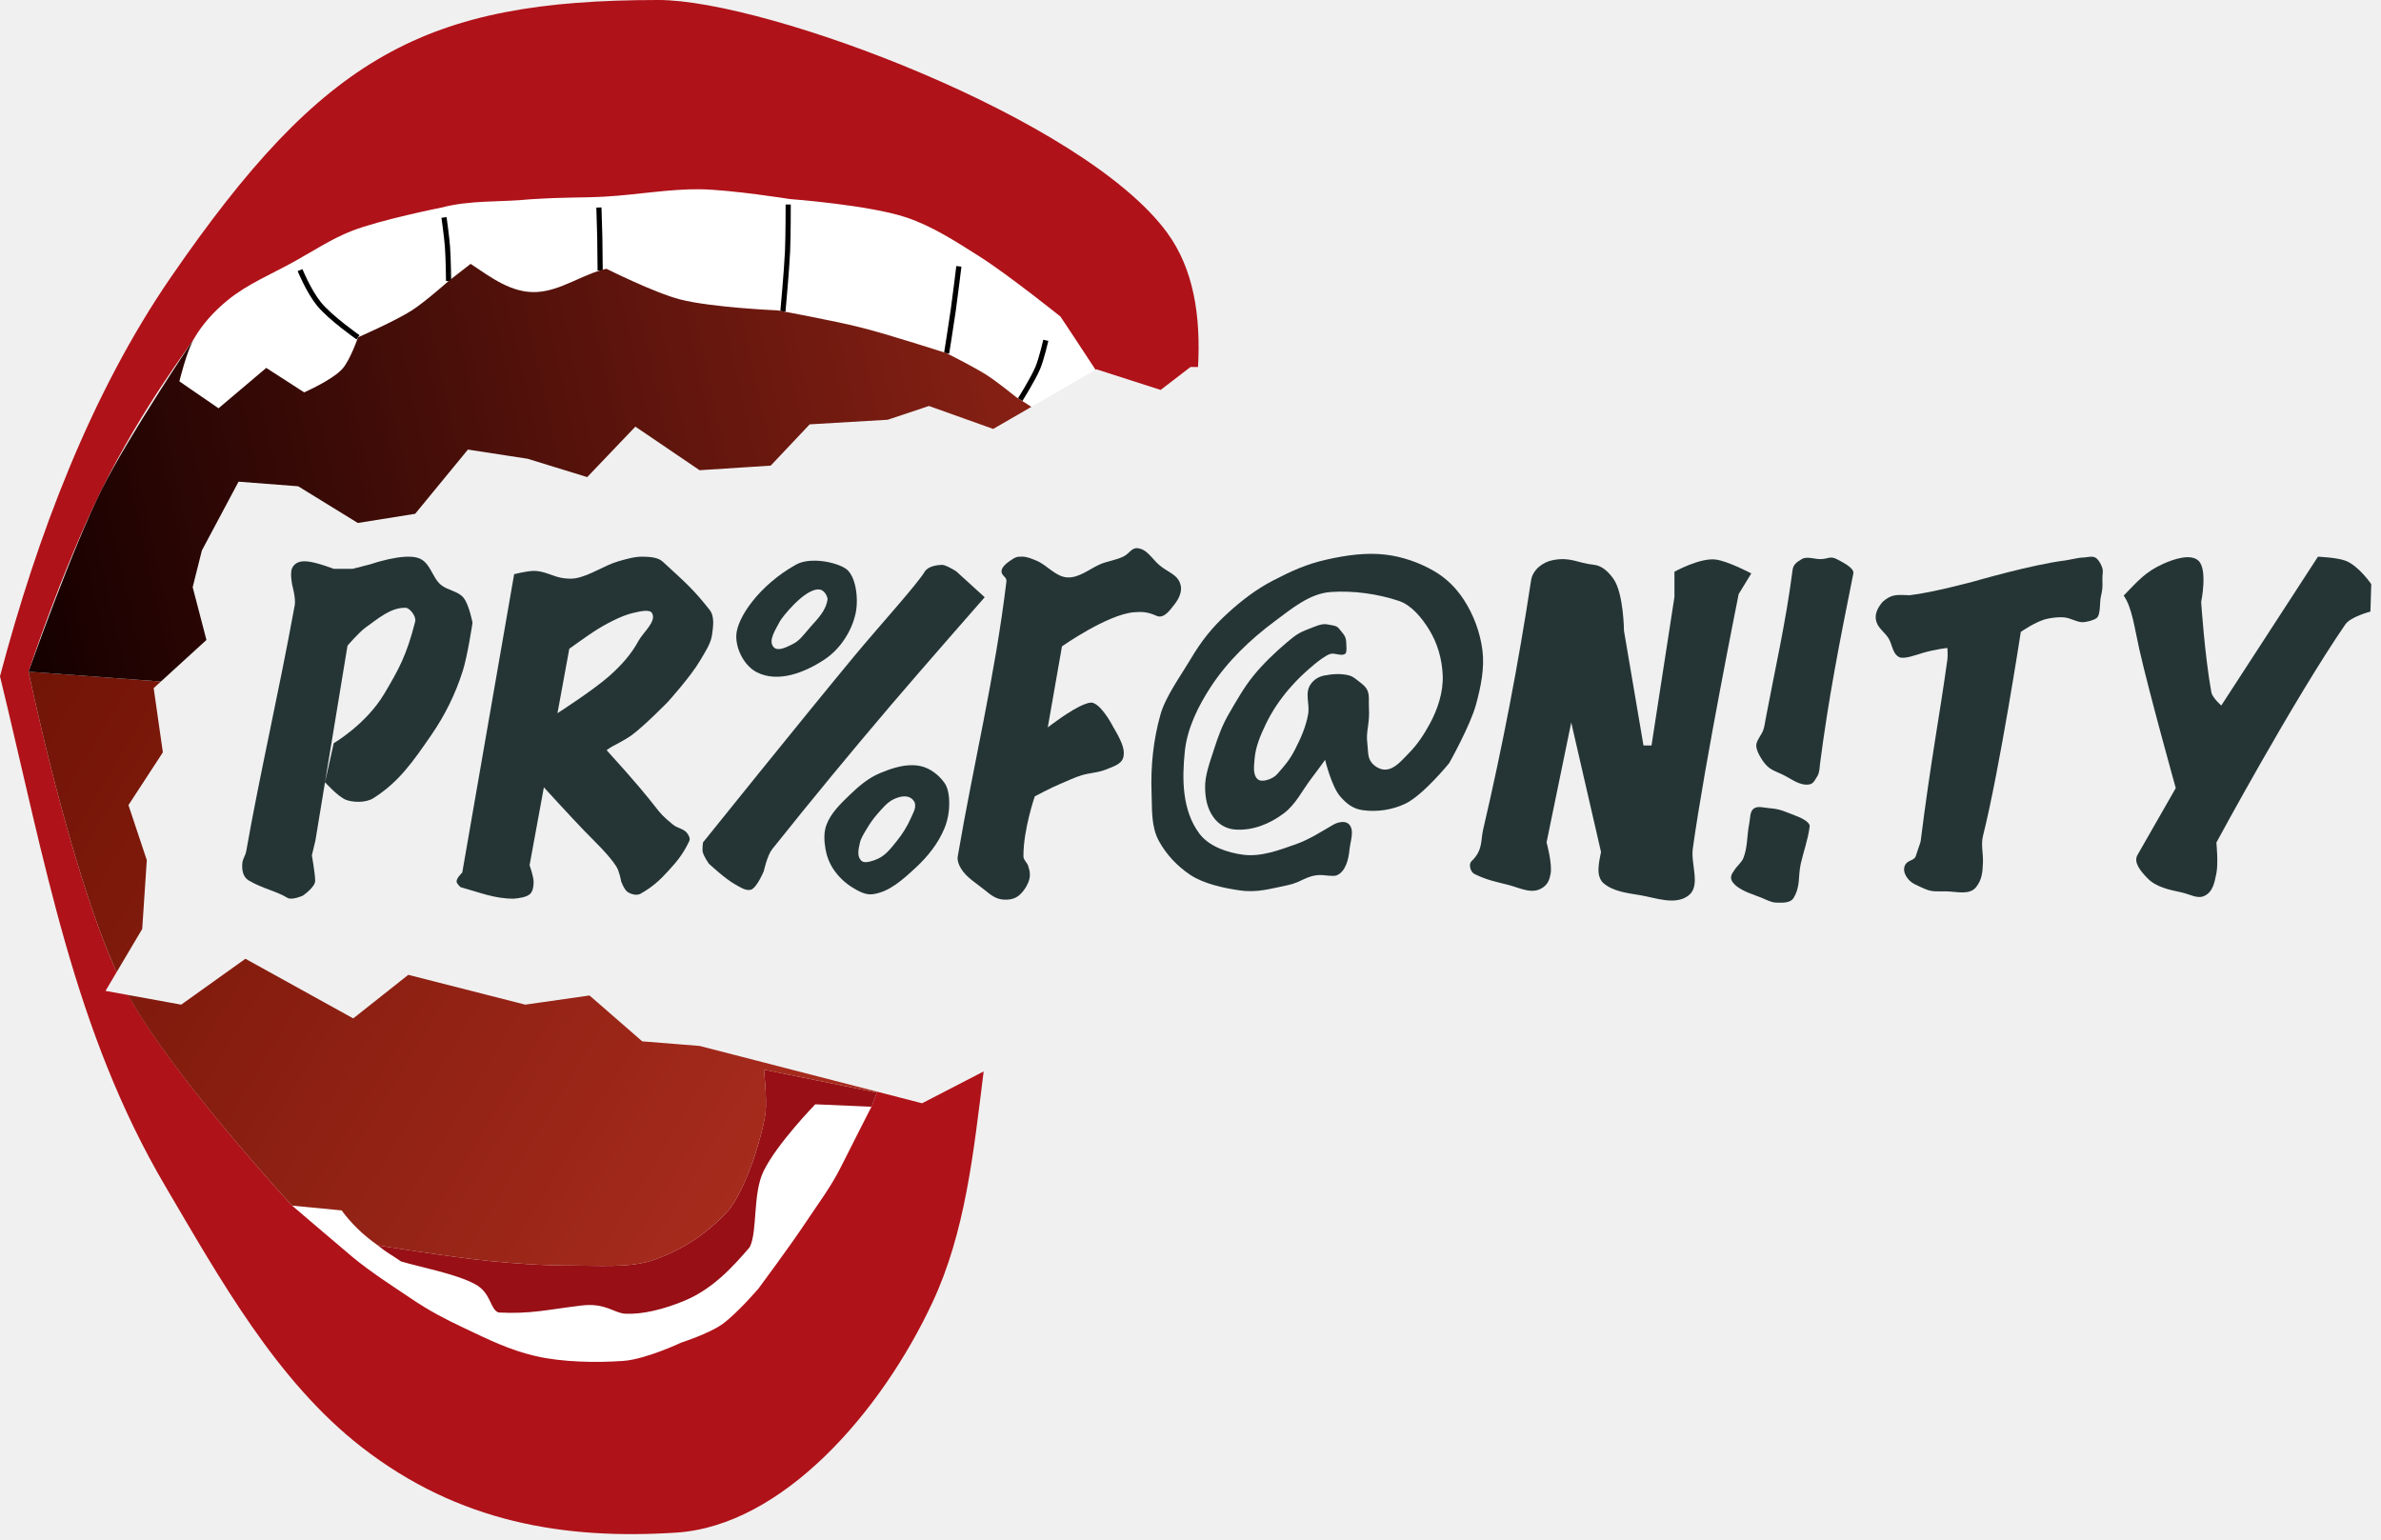
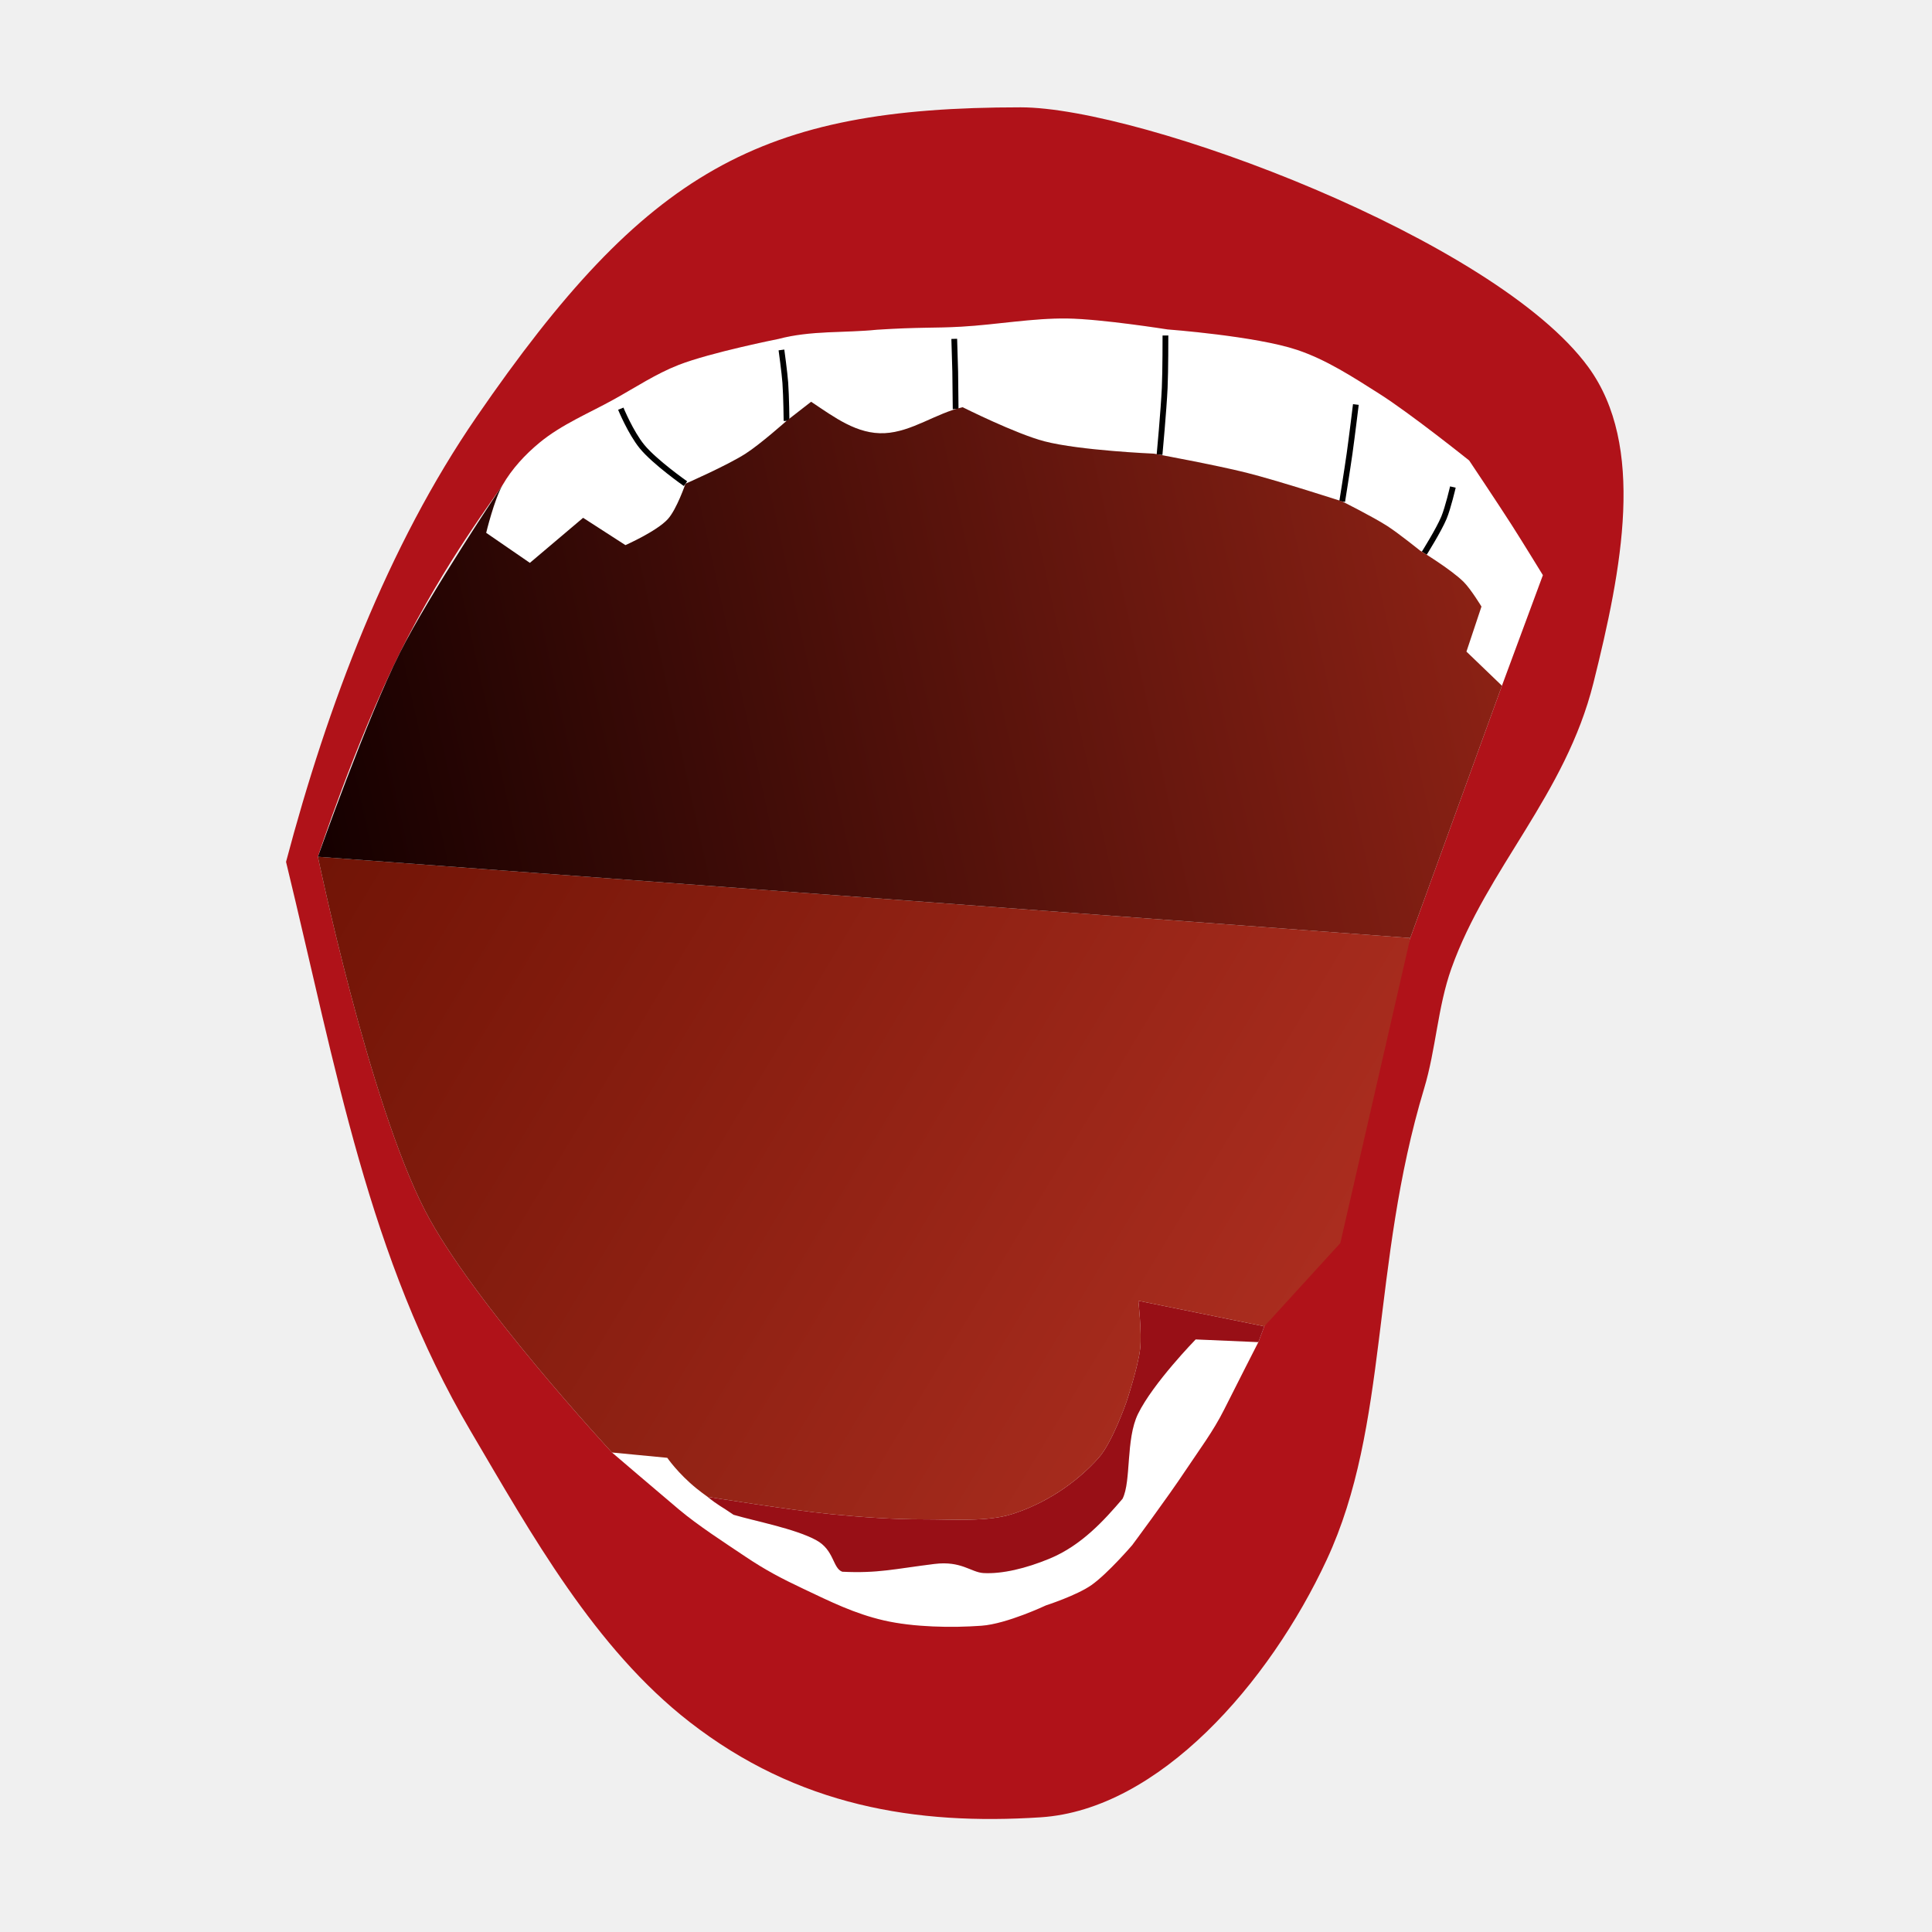
- <svg xmlns="http://www.w3.org/2000/svg" xmlns:xlink="http://www.w3.org/1999/xlink" version="1.1" id="svg1" width="495" height="320" viewBox="0 0 495 320">
+ <svg xmlns="http://www.w3.org/2000/svg" xmlns:xlink="http://www.w3.org/1999/xlink" version="1.1" id="svg1" width="128" height="128" viewBox="-53.3 -20 360 360">
  <defs id="defs1">
    <linearGradient id="linearGradient17">
      <stop style="stop-color:#150000;stop-opacity:1" offset="0" id="stop17" />
      <stop style="stop-color:#8e2215;stop-opacity:1" offset="1" id="stop18" />
    </linearGradient>
    <linearGradient id="linearGradient14">
      <stop style="stop-color:#711406;stop-opacity:1" offset="0" id="stop14" />
      <stop style="stop-color:#b63224;stop-opacity:1" offset="1" id="stop15" />
    </linearGradient>
    <linearGradient xlink:href="#linearGradient14" id="linearGradient15" x1="5.31" y1="139.098" x2="212.273" y2="263.689" gradientUnits="userSpaceOnUse" />
    <linearGradient xlink:href="#linearGradient17" id="linearGradient18" x1="5.934" y1="139.643" x2="228.099" y2="90.951" gradientUnits="userSpaceOnUse" />
  </defs>
  <g id="g1">
-     <path style="display:inline;fill:#ffffff;fill-opacity:1;stroke:none;stroke-width:0.71px;stroke-linecap:butt;stroke-linejoin:miter;stroke-opacity:1" d="M 60.731,250.651 71.038,251.64 C 71.038,251.64 73.052,254.581 76.515,257.375 78.6,259.057 80.959,260.576 83.384,262.254 87.516,263.474 94.702,264.808 98.73,266.953 102.174,268.787 101.832,272.208 103.645,272.868 110.356,273.191 113.436,272.33 120.835,271.417 125.845,270.799 127.641,272.987 129.964,273.115 133.397,273.303 137.814,272.287 142.354,270.394 148.265,267.93 152.491,263.225 155.868,259.275 157.515,256.007 156.442,248.179 158.746,243.467 161.564,237.706 169.495,229.582 169.495,229.582 L 181.176,230.088 C 181.176,230.088 176.714,238.83 174.813,242.635 172.767,246.728 170.148,250.177 167.617,253.99 164.194,259.147 157.667,267.92 157.667,267.92 157.667,267.92 153.147,273.185 150.1,275.341 147.362,277.279 141.601,279.141 141.601,279.141 141.601,279.141 134.301,282.587 129.626,282.93 124.011,283.342 116.866,283.207 111.38,281.94 105.911,280.677 101.454,278.452 96.381,276.049 92.263,274.098 89.327,272.563 85.543,270.023 81.648,267.408 76.778,264.272 73.187,261.253 69.423,258.088 60.731,250.651 60.731,250.651 Z" id="path32" />
-     <path id="path1" style="display:inline;fill:#ffffff;fill-opacity:1;stroke:none;stroke-width:0.71px;stroke-linecap:butt;stroke-linejoin:miter;stroke-opacity:1" d="M 145.539 39.346 C 139.137 39.261 132.403 40.498 125.822 40.871 C 120.598 41.168 118.17 40.922 110.135 41.438 C 104.006 42.066 97.866 41.539 91.734 43.162 C 91.734 43.162 79.122 45.671 73.162 47.994 C 68.956 49.634 65.15 52.16 61.205 54.355 C 56.49 56.98 51.374 59.059 47.215 62.496 C 44.528 64.717 42.088 67.362 40.346 70.381 C 38.777 73.098 37.293 79.285 37.293 79.285 L 45.434 84.883 L 55.355 76.488 L 63.24 81.576 C 63.24 81.576 69.043 79.014 71.127 76.742 C 72.793 74.926 74.434 70.127 74.434 70.127 C 74.434 70.127 82.115 66.78 85.629 64.531 C 88.373 62.775 93.26 58.426 93.26 58.426 L 97.84 54.863 C 102.215 57.774 106.429 60.982 111.576 60.715 C 116.667 60.451 121.095 56.99 126.078 55.881 C 126.078 55.881 136.006 60.858 141.342 62.24 C 147.951 63.952 161.693 64.531 161.693 64.531 C 161.693 64.531 173.284 66.651 178.992 68.092 C 185.001 69.609 196.801 73.436 196.801 73.436 C 196.801 73.436 202.514 76.29 205.195 78.014 C 207.335 79.39 211.301 82.594 211.301 82.594 C 211.301 82.594 212.727 83.46 214.416 84.59 L 227.764 76.877 C 225.045 72.678 220.459 65.803 220.459 65.803 C 220.459 65.803 209.558 57.066 203.668 53.338 C 198.796 50.254 193.872 47.029 188.404 45.197 C 180.671 42.606 164.236 41.381 164.236 41.381 C 164.236 41.381 151.941 39.431 145.539 39.346 z " />
+     <path style="display:inline;fill:#ffffff;fill-opacity:1;stroke:none;stroke-width:0.71px;stroke-linecap:butt;stroke-linejoin:miter;stroke-opacity:1" d="M 60.731,250.651 71.038,251.64 C 71.038,251.64 73.052,254.581 76.515,257.375 78.6,259.058 80.959,260.576 83.384,262.254 87.516,263.475 94.702,264.808 98.73,266.953 102.174,268.787 101.832,272.209 103.645,272.868 110.356,273.191 113.436,272.33 120.835,271.417 125.845,270.799 127.641,272.987 129.964,273.115 133.397,273.303 137.814,272.287 142.354,270.395 148.265,267.931 152.491,263.225 155.868,259.275 157.515,256.007 156.442,248.179 158.746,243.467 161.564,237.706 169.495,229.582 169.495,229.582 L 181.176,230.088 C 181.176,230.088 176.714,238.83 174.813,242.635 172.767,246.728 170.148,250.177 167.617,253.99 164.194,259.147 157.667,267.921 157.667,267.921 157.667,267.921 153.147,273.185 150.1,275.341 147.362,277.279 141.601,279.141 141.601,279.141 141.601,279.141 134.301,282.587 129.627,282.93 124.011,283.342 116.866,283.207 111.38,281.94 105.911,280.678 101.454,278.452 96.381,276.049 92.263,274.098 89.327,272.563 85.543,270.023 81.648,267.408 76.778,264.272 73.187,261.253 69.423,258.088 60.731,250.651 60.731,250.651 Z" id="path32" />
+     <path style="display:inline;fill:#ffffff;fill-opacity:1;stroke:none;stroke-width:0.71px;stroke-linecap:butt;stroke-linejoin:miter;stroke-opacity:1" d="M 55.355,76.487 63.241,81.575 C 63.241,81.575 69.043,79.014 71.127,76.742 72.794,74.925 74.434,70.127 74.434,70.127 74.434,70.127 82.114,66.779 85.628,64.531 88.372,62.775 93.26,58.425 93.26,58.425 L 97.839,54.864 C 102.214,57.774 106.429,60.982 111.577,60.715 116.668,60.451 121.094,56.991 126.077,55.881 126.077,55.881 136.005,60.859 141.341,62.241 147.95,63.953 161.693,64.531 161.693,64.531 161.693,64.531 173.284,66.651 178.992,68.092 185.001,69.609 196.8,73.435 196.8,73.435 196.8,73.435 202.514,76.29 205.195,78.014 207.335,79.39 211.301,82.593 211.301,82.593 211.301,82.593 217.076,86.084 219.441,88.444 220.774,89.774 222.748,93.023 222.748,93.023 L 219.95,101.418 226.564,107.778 234.196,87.172 C 234.196,87.172 230.338,80.87 228.345,77.759 225.77,73.739 220.459,65.803 220.459,65.803 220.459,65.803 209.558,57.065 203.669,53.337 198.796,50.253 193.872,47.028 188.405,45.196 180.671,42.606 164.237,41.38 164.237,41.38 164.237,41.38 151.941,39.43 145.539,39.345 139.136,39.26 132.404,40.498 125.823,40.872 120.599,41.168 118.171,40.923 110.136,41.438 104.007,42.067 97.865,41.538 91.734,43.161 91.734,43.161 79.122,45.671 73.162,47.995 68.956,49.635 65.15,52.159 61.206,54.355 56.491,56.979 51.373,59.058 47.214,62.495 44.527,64.716 42.088,67.363 40.345,70.382 38.777,73.099 37.292,79.286 37.292,79.286 L 45.433,84.883 Z" id="path1" />
    <g id="g16" style="display:inline;fill:none;fill-opacity:1">
      <path style="display:inline;fill:none;fill-opacity:1;stroke:none;stroke-width:0.71px;stroke-linecap:butt;stroke-linejoin:miter;stroke-opacity:1" d="M 60.731,250.651 71.038,251.64 C 71.038,251.64 73.052,254.581 76.515,257.375 78.6,259.057 80.959,260.576 83.384,262.254 87.516,263.474 94.702,264.808 98.73,266.953 102.174,268.787 101.832,272.208 103.645,272.868 110.356,273.191 113.436,272.33 120.835,271.417 125.845,270.799 127.641,272.987 129.964,273.115 133.397,273.303 137.814,272.287 142.354,270.394 148.265,267.93 152.491,263.225 155.868,259.275 157.515,256.007 156.442,248.179 158.746,243.467 161.564,237.706 169.495,229.582 169.495,229.582 L 181.176,230.088 C 181.176,230.088 176.714,238.83 174.813,242.635 172.767,246.728 170.148,250.177 167.617,253.99 164.194,259.147 157.667,267.92 157.667,267.92 157.667,267.92 153.147,273.185 150.1,275.341 147.362,277.279 141.601,279.141 141.601,279.141 141.601,279.141 134.301,282.587 129.626,282.93 124.011,283.342 116.866,283.207 111.38,281.94 105.911,280.677 101.454,278.452 96.381,276.049 92.263,274.098 89.327,272.563 85.543,270.023 81.648,267.408 76.778,264.272 73.187,261.253 69.423,258.088 60.731,250.651 60.731,250.651 Z" id="path3" />
      <path style="display:inline;fill:none;fill-opacity:1;stroke:#000000;stroke-width:1.073;stroke-linecap:butt;stroke-linejoin:miter;stroke-dasharray:none;stroke-opacity:1" d="M 62.375,56.154 C 62.375,56.154 64.195,60.592 66.318,63.198 68.682,66.1 74.434,70.127 74.434,70.127" id="path4" />
      <path style="display:inline;fill:none;fill-opacity:1;stroke:#000000;stroke-width:1.073;stroke-linecap:butt;stroke-linejoin:miter;stroke-dasharray:none;stroke-opacity:1" d="M 93.26,58.425 C 93.26,58.425 93.214,53.903 93.031,51.325 92.902,49.497 92.312,45.209 92.312,45.209" id="path5" />
      <path style="display:inline;fill:none;fill-opacity:1;stroke:#000000;stroke-width:1.073;stroke-linecap:butt;stroke-linejoin:miter;stroke-dasharray:none;stroke-opacity:1" d="M 124.77,56.226 124.691,49.257 124.511,43.141" id="path6" />
      <path style="display:inline;fill:none;fill-opacity:1;stroke:#000000;stroke-width:1.073;stroke-linecap:butt;stroke-linejoin:miter;stroke-dasharray:none;stroke-opacity:1" d="M 162.765,64.729 C 162.765,64.729 163.537,56.431 163.727,52.27 163.874,49.02 163.862,42.511 163.862,42.511" id="path7" />
      <path style="display:inline;fill:none;fill-opacity:1;stroke:#000000;stroke-width:1.073;stroke-linecap:butt;stroke-linejoin:miter;stroke-dasharray:none;stroke-opacity:1" d="M 196.8,73.435 C 196.8,73.435 197.754,67.485 198.175,64.502 198.603,61.464 199.344,55.373 199.344,55.373" id="path8" />
      <path style="display:inline;fill:none;fill-opacity:1;stroke:#000000;stroke-width:1.073;stroke-linecap:butt;stroke-linejoin:miter;stroke-dasharray:none;stroke-opacity:1" d="M 212.09,83.081 C 212.09,83.081 214.789,78.792 215.759,76.465 216.522,74.634 217.423,70.753 217.423,70.753" id="path9" />
    </g>
-     <path id="path2" style="display:inline;fill:#b01219;fill-opacity:1;stroke:none;stroke-width:0.71px;stroke-linecap:butt;stroke-linejoin:miter;stroke-opacity:1" d="M 136.891,0 C 88.331,0 67.169,11.625 35.506,57.664 18.936,81.757 7.73,111.393 0,140.596 9.441,179.496 15.337,214.286 34.4,246.668 45.759,265.961 57.521,287.128 75.197,300.867 95.375,316.551 117.363,320.137 140.607,318.629 162.663,317.198 183.219,293.629 193.916,270.639 200.633,256.202 202.348,240.087 204.496,222.752 L 191.699,229.371 182.354,226.963 181.176,230.088 C 181.176,230.088 176.714,238.83 174.812,242.635 172.767,246.728 170.148,250.177 167.617,253.99 164.194,259.147 157.666,267.92 157.666,267.92 157.666,267.92 153.146,273.186 150.1,275.342 147.361,277.28 141.6,279.141 141.6,279.141 141.6,279.141 134.301,282.587 129.627,282.93 124.011,283.342 116.865,283.206 111.379,281.939 105.91,280.677 101.453,278.452 96.381,276.049 92.262,274.098 89.327,272.564 85.543,270.023 81.648,267.408 76.778,264.273 73.188,261.254 69.423,258.089 60.73,250.65 60.73,250.65 60.73,250.65 35.924,223.835 26.658,206.865 L 21.936,206.006 24.246,202.105 C 14.409,180.432 5.934,139.643 5.934,139.643 5.934,139.643 12.796,118.624 21.203,101.648 29.61,84.673 39.562,71.74 40.346,70.381 42.088,67.362 44.528,64.717 47.215,62.496 51.374,59.059 56.49,56.98 61.205,54.355 65.15,52.16 68.956,49.634 73.162,47.994 79.122,45.671 91.734,43.162 91.734,43.162 97.866,41.539 104.006,42.066 110.135,41.438 118.17,40.922 120.598,41.168 125.822,40.871 132.403,40.498 139.137,39.261 145.539,39.346 151.941,39.431 164.236,41.381 164.236,41.381 164.236,41.381 180.671,42.606 188.404,45.197 193.872,47.029 198.796,50.254 203.668,53.338 209.558,57.066 220.459,65.803 220.459,65.803 220.459,65.803 225.045,72.678 227.764,76.877 L 227.941,76.775 241.293,81.066 247.5,76.299 249.068,76.303 C 249.645,65.713 248.183,55.971 242.662,48.402 225.297,24.595 159.435,0 136.891,0 Z" />
+     <path id="path2" style="display:inline;fill:#b01219;fill-opacity:1;stroke:none;stroke-width:0.71px;stroke-linecap:butt;stroke-linejoin:miter;stroke-opacity:1" d="M 136.891,0 C 88.331,0 67.169,11.625 35.506,57.664 18.936,81.757 7.73,111.393 0,140.596 9.441,179.496 15.337,214.286 34.4,246.668 45.759,265.961 57.521,287.128 75.197,300.867 95.375,316.551 117.363,320.137 140.607,318.629 162.663,317.198 183.219,293.629 193.916,270.639 205.552,245.63 202.142,215.71 212.064,182.826 214.275,175.5 214.582,167.647 217.152,160.439 223.803,141.794 238.396,128.123 243.609,107.27 248.97,85.829 253.357,63.064 242.662,48.402 225.297,24.595 159.435,0 136.891,0 Z M 145.539,39.346 C 151.941,39.431 164.236,41.381 164.236,41.381 164.236,41.381 180.671,42.606 188.404,45.197 193.872,47.029 198.796,50.254 203.668,53.338 209.558,57.066 220.459,65.803 220.459,65.803 220.459,65.803 225.771,73.739 228.346,77.76 230.338,80.871 234.197,87.172 234.197,87.172 L 226.564,107.777 207.037,161.516 181.176,230.088 C 181.176,230.088 176.714,238.83 174.812,242.635 172.767,246.728 170.148,250.177 167.617,253.99 164.194,259.147 157.666,267.92 157.666,267.92 157.666,267.92 153.146,273.186 150.1,275.342 147.361,277.28 141.6,279.141 141.6,279.141 141.6,279.141 134.301,282.587 129.627,282.93 124.011,283.342 116.865,283.206 111.379,281.939 105.91,280.677 101.453,278.452 96.381,276.049 92.262,274.098 89.327,272.564 85.543,270.023 81.648,267.408 76.778,264.273 73.188,261.254 69.423,258.089 60.73,250.65 60.73,250.65 60.73,250.65 34.612,222.468 25.914,205.6 15.387,185.182 5.934,139.643 5.934,139.643 5.934,139.643 12.796,118.624 21.203,101.648 29.61,84.673 39.562,71.74 40.346,70.381 42.088,67.362 44.528,64.717 47.215,62.496 51.374,59.059 56.49,56.98 61.205,54.355 65.15,52.16 68.956,49.634 73.162,47.994 79.122,45.671 91.734,43.162 91.734,43.162 97.866,41.539 104.006,42.066 110.135,41.438 118.17,40.922 120.598,41.168 125.822,40.871 132.403,40.498 139.137,39.261 145.539,39.346 Z" />
    <path id="path13" style="display:inline;fill:#980f16;fill-opacity:1;stroke:none;stroke-width:0.71px;stroke-linecap:butt;stroke-linejoin:miter;stroke-opacity:1" d="M 78.533,258.906 C 80.618,260.589 80.959,260.576 83.384,262.254 87.516,263.474 94.702,264.808 98.73,266.953 102.174,268.787 101.832,272.208 103.645,272.868 110.356,273.191 113.436,272.33 120.835,271.417 125.845,270.799 127.641,272.987 129.964,273.115 133.397,273.303 137.814,272.287 142.354,270.394 148.265,267.93 152.491,263.225 155.868,259.275 157.515,256.007 156.442,248.179 158.746,243.467 161.564,237.706 169.495,229.582 169.495,229.582 L 181.176,230.088 182.286,227.144 158.818,222.379 C 158.818,222.379 159.472,228.325 159.155,231.276 158.789,234.685 156.591,241.237 156.591,241.237 156.591,241.237 153.99,248.769 151.404,251.665 147.116,256.466 141.333,260.23 135.191,262.156 130.638,263.583 124.232,263.104 118.739,263.109 113.048,263.115 107.356,262.711 101.691,262.156 93.933,261.396 78.533,258.906 78.533,258.906 Z" />
-     <path id="path10" style="display:inline;mix-blend-mode:normal;fill:url(#linearGradient15);stroke:none;stroke-width:1px;stroke-linecap:butt;stroke-linejoin:miter;stroke-opacity:1" d="M 5.934,139.643 C 5.934,139.643 14.409,180.432 24.246,202.105 L 29.566,193.129 30.52,178.824 26.705,167.379 33.857,156.412 31.949,143.059 33.449,141.689 Z M 51.023,199.328 37.672,208.867 26.611,206.855 C 35.889,223.827 60.73,250.65 60.73,250.65 L 71.039,251.641 C 71.039,251.641 73.053,254.581 76.516,257.375 77.165,257.899 77.848,258.406 78.545,258.908 78.566,258.912 93.939,261.397 101.691,262.156 107.356,262.711 113.047,263.115 118.738,263.109 124.231,263.104 130.639,263.584 135.191,262.156 141.334,260.231 147.116,256.465 151.404,251.664 153.99,248.769 156.592,241.238 156.592,241.238 156.592,241.238 158.79,234.685 159.156,231.275 159.473,228.325 158.818,222.379 158.818,222.379 L 182.285,227.145 182.434,226.982 145.443,217.449 133.521,216.496 122.555,206.959 109.201,208.867 84.881,202.668 73.438,211.727 Z" />
-     <path id="path15" style="display:inline;fill:url(#linearGradient18);stroke:none;stroke-width:1px;stroke-linecap:butt;stroke-linejoin:miter;stroke-opacity:1" d="M 97.84,54.863 93.26,58.426 C 93.26,58.426 88.373,62.775 85.629,64.531 82.115,66.78 74.434,70.127 74.434,70.127 74.434,70.127 72.793,74.926 71.127,76.742 69.043,79.014 63.24,81.576 63.24,81.576 L 55.355,76.488 45.434,84.883 37.293,79.285 C 37.293,79.285 38.777,73.098 40.346,70.381 40.346,70.381 26.691,90.73 21.203,101.648 15.073,113.844 5.934,139.643 5.934,139.643 L 33.449,141.689 42.918,133.045 40.057,122.076 41.965,114.447 49.594,100.141 61.992,101.096 74.391,108.725 86.312,106.818 97.279,93.465 109.678,95.373 122.076,99.188 132.092,88.697 145.443,97.758 160.227,96.803 168.332,88.221 184.547,87.266 193.129,84.404 206.482,89.174 214.416,84.59 C 212.727,83.46 211.301,82.594 211.301,82.594 211.301,82.594 207.335,79.39 205.195,78.014 202.514,76.29 196.801,73.436 196.801,73.436 196.801,73.436 185.001,69.609 178.992,68.092 173.284,66.651 161.693,64.531 161.693,64.531 161.693,64.531 147.951,63.952 141.342,62.24 136.006,60.858 126.078,55.881 126.078,55.881 121.095,56.99 116.667,60.451 111.576,60.715 106.429,60.982 102.215,57.774 97.84,54.863 Z" />
-     <g id="g20" style="display:inline">
-       <path id="path20" style="fill:#253536;fill-opacity:1;stroke:none;stroke-width:1px;stroke-linecap:butt;stroke-linejoin:miter;stroke-opacity:1" d="M 69.384,154.504 C 69.384,154.504 76.089,150.611 79.875,144.251 82.925,139.128 84.545,136.205 86.312,129.23 86.594,128.119 85.154,126.409 84.405,126.369 81.317,126.204 78.579,128.628 76.06,130.422 74.595,131.465 72.245,134.237 72.245,134.237 L 65.569,174.77 64.839,177.812 C 64.839,177.812 65.524,181.741 65.525,183.116 65.526,184.46 62.946,186.215 62.946,186.215 62.946,186.215 60.685,187.226 59.762,186.663 57.404,185.225 54.736,184.812 51.699,183.046 50.483,182.339 50.272,180.78 50.367,179.539 50.448,178.483 51.009,177.989 51.193,176.945 54.002,160.977 57.875,144.439 61.277,125.798 61.523,124.451 60.772,121.719 60.772,121.719 60.772,121.719 60.198,119.114 60.772,118.024 61.361,116.905 62.47,116.587 63.9,116.721 65.884,116.907 69.384,118.262 69.384,118.262 H 73.313 L 77.013,117.308 C 77.013,117.308 83.76,114.957 86.927,115.997 89.486,116.838 89.79,120.04 91.677,121.6 93.049,122.734 95.176,122.865 96.326,124.223 97.529,125.642 98.234,129.468 98.234,129.468 98.234,129.468 97.221,136.286 96.207,139.483 94.658,144.369 92.465,148.753 89.65,152.835 85.947,158.205 82.971,162.57 77.61,165.949 76.001,166.962 73.303,166.817 71.914,166.28 70.279,165.647 67.569,162.629 67.569,162.629 L 69.384,154.504" />
-       <path style="fill:#253536;fill-opacity:1;stroke:none;stroke-width:1px;stroke-linecap:butt;stroke-linejoin:miter;stroke-opacity:1" d="M 106.89,119.366 C 106.89,119.366 109.411,118.744 110.768,118.692 113.22,118.599 114.995,119.955 117.175,120.209 118.012,120.307 118.876,120.368 119.704,120.209 122.851,119.609 125.558,117.546 128.639,116.669 130.342,116.184 132.097,115.663 133.866,115.732 135.201,115.783 136.79,115.871 137.744,116.743 142.903,121.461 144.211,122.611 147.522,126.785 148.61,128.156 148.266,130.277 148.028,132.011 147.774,133.862 146.442,135.794 145.499,137.406 143.625,140.612 138.924,145.836 138.924,145.836 138.924,145.836 134.106,150.793 131.337,152.835 130.03,153.798 127.122,155.278 127.122,155.278 L 126.11,155.952 C 138.762,169.869 135.437,167.75 139.935,171.463 140.79,172.168 142.117,172.277 142.801,173.149 143.164,173.61 143.556,174.304 143.307,174.835 141.974,177.681 140.574,179.264 138.924,181.073 137.166,182.999 135.71,184.36 133.191,185.794 132.404,186.242 131.256,185.947 130.494,185.456 129.772,184.992 129.145,183.265 129.145,183.265 129.145,183.265 128.783,181.17 128.134,180.146 126.592,177.714 123.559,174.881 121.558,172.812 118.488,169.636 113.069,163.683 113.069,163.683 L 115.897,148.271 C 115.897,148.271 123.48,143.411 126.785,140.441 129.215,138.257 131.206,136.06 132.77,133.191 133.723,131.443 136.553,129.181 135.552,127.459 135.058,126.611 133.053,127.097 131.505,127.459 129.183,128.002 125.839,129.746 123.413,131.337 121.692,132.466 118.355,134.877 118.355,134.877 L 110.094,179.893 C 110.094,179.893 110.964,182.22 110.937,183.433 110.918,184.251 110.82,185.195 110.262,185.794 109.569,186.537 107.819,186.751 106.806,186.834 102.809,186.869 99.58,185.487 95.763,184.445 95.763,184.445 94.933,183.748 94.92,183.265 94.9,182.532 96.1,181.41 96.1,181.41 Z" id="path21" />
-       <g id="g22">
-         <path id="path22" style="fill:#253536;fill-opacity:1;stroke:none;stroke-width:1px;stroke-linecap:butt;stroke-linejoin:miter;stroke-opacity:1" d="M 169.521,116.562 C 168.041,116.536 166.59,116.769 165.471,117.395 157.824,121.67 153.206,128.445 153.072,132.092 152.965,135.005 154.786,138.49 157.395,139.791 161.816,141.996 167.314,139.829 171.432,137.098 174.628,134.978 177.044,131.306 177.869,127.561 178.555,124.448 177.925,119.618 175.809,118.209 174.544,117.367 171.989,116.606 169.521,116.562 Z M 170.17,122.543 C 170.266,122.545 170.359,122.555 170.451,122.57 171.278,122.707 171.903,123.683 172.053,124.508 171.741,126.979 170.027,128.583 168.428,130.41 166.908,132.148 166.253,133.196 164.719,133.949 163.545,134.526 161.727,135.503 160.842,134.541 159.609,133.202 161.289,130.855 162.105,129.229 162.531,128.381 167.2,122.47 170.17,122.543 Z" />
-         <path style="fill:#253536;fill-opacity:1;stroke:none;stroke-width:1px;stroke-linecap:butt;stroke-linejoin:miter;stroke-opacity:1" d="M 204.714,124.165 C 204.714,124.165 191.643,139.056 185.177,146.65 176.822,156.463 168.906,166.056 160.524,176.559 159.516,177.822 158.796,181.089 158.796,181.089 158.796,181.089 157.319,184.69 156.054,184.987 154.971,185.24 153.786,184.391 152.77,183.831 150.752,182.718 147.351,179.539 147.351,179.539 147.351,179.539 146.301,178.029 146.099,177.155 145.947,176.496 146.159,175.128 146.159,175.128 146.159,175.128 167.047,149.13 177.717,136.264 182.631,130.338 190.652,121.509 192.236,118.858 192.894,117.756 194.656,117.474 195.812,117.428 196.622,117.395 198.782,118.768 198.782,118.768 Z" id="path23" />
-         <path id="path24" style="fill:#253536;fill-opacity:1;stroke:none;stroke-width:1px;stroke-linecap:butt;stroke-linejoin:miter;stroke-opacity:1" d="M 189.797,159.082 C 187.455,159.026 185.036,159.85 182.877,160.762 180.505,161.764 178.468,163.5 176.619,165.293 174.728,167.127 172.686,169.073 171.791,171.551 171.23,173.103 171.333,174.873 171.611,176.5 171.868,177.995 172.435,179.472 173.281,180.73 174.309,182.258 175.699,183.594 177.273,184.547 178.494,185.285 179.911,186.077 181.328,185.918 184.847,185.524 187.785,182.773 190.389,180.373 192.867,178.089 195.064,175.323 196.348,172.207 197.152,170.256 197.459,168.054 197.303,165.949 197.218,164.809 196.964,163.593 196.289,162.67 195.118,161.068 193.338,159.699 191.4,159.271 190.872,159.155 190.337,159.095 189.797,159.082 Z M 187.992,165.566 C 188.323,165.56 188.65,165.603 188.957,165.711 189.527,165.911 190.061,166.436 190.209,167.021 190.466,168.04 189.793,169.096 189.375,170.061 188.634,171.771 187.625,173.381 186.453,174.83 185.039,176.579 183.935,178.104 181.805,178.825 180.934,179.119 179.622,179.563 179.003,178.884 178.12,177.914 178.483,176.529 178.764,175.248 178.98,174.259 179.563,173.38 180.076,172.508 180.755,171.352 181.508,170.227 182.4,169.227 183.43,168.071 184.452,166.775 185.857,166.127 186.508,165.827 187.264,165.58 187.992,165.566 Z" />
-       </g>
-       <path style="fill:#253536;fill-opacity:1;stroke:none;stroke-width:1px;stroke-linecap:butt;stroke-linejoin:miter;stroke-opacity:1" d="M 217.827,151.23 220.782,134.372 C 220.782,134.372 230.215,127.745 235.727,127.291 237.357,127.156 238.537,127.177 240.448,128.034 241.954,128.71 243.253,126.847 244.256,125.535 245.054,124.489 245.732,123.118 245.485,121.826 245.025,119.415 242.798,119.046 240.954,117.427 239.422,116.083 238.407,114.074 236.373,113.963 235.293,113.904 234.696,115.086 233.745,115.6 232.052,116.513 230.189,116.607 228.449,117.427 226.315,118.433 224.228,120.181 221.873,120.041 219.447,119.896 217.714,117.486 215.467,116.561 214.546,116.182 213.595,115.756 212.6,115.725 211.334,115.686 211.079,115.859 210.024,116.561 209.298,117.043 208.172,117.94 208.208,118.811 208.248,119.768 209.343,119.934 209.229,120.884 206.85,140.699 202.333,159.079 199.113,178.038 198.967,178.898 199.333,179.822 199.787,180.567 200.941,182.46 202.998,183.629 204.714,185.033 205.999,186.083 207.065,186.958 208.723,187.032 210.036,187.09 211.143,186.846 212.095,185.938 212.823,185.244 213.405,184.367 213.781,183.433 214.27,182.216 214.168,181.213 213.74,179.973 213.493,179.258 212.775,178.794 212.769,178.038 212.727,172.509 215.129,165.562 215.129,165.562 215.129,165.562 218.612,163.699 220.662,162.864 222.161,162.255 223.311,161.656 224.857,161.178 226.406,160.7 228.38,160.627 229.876,160 230.969,159.542 232.515,159.106 233.208,158.144 233.647,157.535 233.694,156.695 233.595,155.952 233.359,154.182 231.483,151.23 231.483,151.23 231.483,151.23 229.352,146.941 227.308,146.155 226.721,145.929 226.032,146.214 225.443,146.432 222.629,147.475 217.827,151.23 217.827,151.23 Z" id="path25" />
-       <path style="fill:#253536;fill-opacity:1;stroke:none;stroke-width:1px;stroke-linecap:butt;stroke-linejoin:miter;stroke-opacity:1" d="M 280.376,171.294 C 279.589,170.571 278.099,170.928 277.173,171.463 274.529,172.99 272.167,174.539 269.418,175.509 265.907,176.748 262.159,178.18 258.468,177.701 255.175,177.274 251.342,175.977 249.355,173.317 245.738,168.477 245.721,161.967 246.32,156.205 246.818,151.415 249.084,146.836 251.715,142.801 255.188,137.475 259.931,132.939 265.034,129.145 268.544,126.535 272.304,123.373 276.667,123.076 281.44,122.751 286.405,123.469 290.829,124.93 293.433,125.79 295.624,128.499 297.067,130.831 298.854,133.718 299.806,137.049 299.934,140.441 300.065,143.91 298.892,147.449 297.236,150.5 296.033,152.715 294.629,154.851 292.853,156.626 291.484,157.994 290.06,159.849 288.132,160 287.004,160.088 285.787,159.377 285.097,158.481 284.257,157.389 284.448,155.897 284.254,154.435 283.928,151.981 284.816,150.552 284.591,147.016 284.516,145.833 284.759,144.548 284.254,143.476 283.848,142.613 282.983,142.04 282.231,141.453 281.714,141.049 281.177,140.616 280.545,140.441 278.866,139.976 277.029,140.112 275.318,140.441 274.13,140.67 273.131,141.293 272.452,142.296 271.192,144.157 272.345,146.321 271.947,148.534 271.49,151.071 270.429,153.491 269.249,155.783 268.101,158.015 267.166,159.074 265.456,161.01 264.674,161.894 262.392,162.787 261.494,162.021 260.411,161.098 260.71,159.225 260.819,157.807 261.016,155.255 262.068,152.806 263.18,150.5 264.459,147.847 266.137,145.363 268.069,143.139 269.844,141.095 271.219,139.817 273.295,138.081 274.063,137.439 275.553,136.3 276.499,135.973 277.508,135.624 278.86,136.546 279.702,135.889 280.067,135.604 279.882,133.992 279.871,133.529 279.836,132.178 279.179,131.732 278.353,130.662 277.829,129.983 276.828,130.015 275.993,129.819 274.784,129.536 273.278,130.313 272.115,130.747 270.04,131.521 269.251,132.095 267.563,133.529 265.019,135.69 262.578,138.012 260.482,140.61 258.593,142.951 257.117,145.603 255.593,148.197 254.141,150.668 253.256,153.051 252.389,155.783 251.567,158.375 250.462,161.158 250.535,163.876 250.594,166.102 250.995,168.145 252.305,169.946 253.43,171.49 255.034,172.37 256.941,172.474 260.568,172.673 263.978,171.275 266.889,169.103 269.358,167.26 270.75,164.3 272.621,161.853 273.597,160.576 275.487,157.975 275.487,157.975 275.487,157.975 276.808,163.474 278.606,165.562 279.902,167.067 281.277,168.143 283.243,168.428 286.224,168.861 289.464,168.385 292.178,167.079 295.905,165.286 301.282,158.65 301.282,158.65 301.282,158.65 305.645,150.899 306.846,146.511 307.842,142.872 308.661,138.958 308.195,135.215 307.736,131.528 306.352,127.785 304.317,124.677 302.681,122.178 300.667,120.184 298.079,118.692 295.046,116.944 291.607,115.748 288.132,115.32 284.046,114.818 279.841,115.432 275.824,116.332 271.607,117.276 268.447,118.722 264.613,120.715 261.169,122.506 258.124,124.845 255.255,127.459 251.962,130.46 249.772,133.236 247.5,137.069 245.527,140.397 242.314,144.811 241.262,148.534 239.757,153.86 239.199,159.357 239.407,164.888 239.536,168.306 239.288,171.83 240.925,174.835 242.465,177.664 244.811,180.143 247.5,181.916 250.29,183.755 254.476,184.65 257.784,185.119 261.408,185.633 264.145,184.754 267.732,184.023 270.536,183.452 271.614,181.976 274.475,181.916 275.24,181.9 277.131,182.267 277.847,182 278.841,181.63 279.469,180.705 279.871,179.724 280.263,178.765 280.448,177.721 280.545,176.689 280.713,174.898 281.701,172.512 280.376,171.294 Z" id="path26" />
-       <path style="fill:#253536;fill-opacity:1;stroke:none;stroke-width:1px;stroke-linecap:butt;stroke-linejoin:miter;stroke-opacity:1" d="M 350.972,186.227 C 353.668,184.256 351.475,179.686 351.925,176.44 354.386,158.681 361.463,123.508 361.463,123.508 L 364.085,119.216 C 364.085,119.216 359.316,116.675 356.694,116.332 353.443,115.906 348.11,118.858 348.11,118.858 V 124.104 L 343.342,154.981 H 341.673 L 337.619,131.137 C 337.619,131.137 337.559,123.466 335.474,120.408 334.528,119.023 333.088,117.6 331.42,117.427 327.885,117.06 326.588,115.736 322.837,116.451 320.687,116.861 318.635,118.483 318.306,120.646 315.661,138.048 312.343,155.313 308.329,172.509 307.8,174.777 308.329,176.738 305.908,179.062 305.261,179.683 305.702,181.285 306.504,181.685 309.187,183.024 311.264,183.37 313.538,183.961 316.125,184.634 318.504,186.013 320.691,184.557 321.763,183.844 322.128,182.952 322.36,181.685 322.752,179.535 321.525,175.128 321.525,175.128 L 326.652,150.206 332.851,177.155 C 332.851,177.155 332.103,180.191 332.374,181.685 332.501,182.384 332.79,183.128 333.328,183.592 335.354,185.344 338.316,185.667 340.957,186.107 344.25,186.656 348.2,188.252 350.972,186.227 Z" id="path27" />
-       <g id="g28">
-         <path style="fill:#253536;fill-opacity:1;stroke:none;stroke-width:1px;stroke-linecap:butt;stroke-linejoin:miter;stroke-opacity:1" d="M 372.669,118.501 C 371.265,129.412 368.984,139.288 367.066,149.497 366.925,150.246 366.839,151.013 366.589,151.733 366.236,152.748 365.423,153.581 365.158,154.623 364.903,155.625 365.837,157.219 366.41,158.08 367.687,160 368.722,160.14 370.642,161.061 372.493,161.948 374.094,163.38 376.126,163.087 377.044,162.955 377.358,162.082 377.855,161.299 378.282,160.625 378.288,159.468 378.391,158.676 380.168,145.066 382.337,133.951 385.306,119.21 385.539,118.053 382.891,116.796 381.849,116.242 380.512,115.532 380.024,116.209 378.51,116.242 377.227,116.271 375.681,115.589 374.576,116.242 373.562,116.842 372.819,117.332 372.669,118.501 Z" id="path28" />
-         <path style="fill:#253536;fill-opacity:1;stroke:none;stroke-width:1px;stroke-linecap:butt;stroke-linejoin:miter;stroke-opacity:1" d="M 372.852,186.721 C 374.35,184.283 373.778,182.274 374.375,179.556 374.873,177.281 375.893,174.533 376.224,171.8 376.324,170.971 374.559,170.075 373.779,169.777 370.97,168.702 370.261,168.203 367.709,168.007 366.627,167.923 365.326,167.463 364.507,168.175 363.769,168.816 363.863,170.253 363.663,171.21 363.15,173.668 363.366,175.94 362.483,178.291 362.08,179.364 361.023,180.074 360.46,181.073 359.455,182.371 359.812,183.197 360.966,184.192 362.469,185.392 364.406,185.924 366.192,186.637 367.182,187.032 368.161,187.61 369.227,187.648 370.473,187.693 372.199,187.783 372.852,186.721 Z" id="path29" />
-       </g>
-       <path style="fill:#253536;fill-opacity:1;stroke:none;stroke-width:1px;stroke-linecap:butt;stroke-linejoin:miter;stroke-opacity:1" d="M 412.249,179.301 C 412.321,177.474 411.804,175.59 412.249,173.817 415.711,160 420.117,131.376 420.117,131.376 420.117,131.376 423.289,129.121 425.66,128.634 426.828,128.394 428.237,128.218 429.416,128.396 430.485,128.556 431.734,129.295 432.813,129.349 433.623,129.39 435.194,128.986 435.853,128.515 436.752,127.873 436.491,125.178 436.747,124.104 437.377,121.471 436.904,121.6 437.165,118.858 437.245,118.014 436.365,116.316 435.615,115.919 434.842,115.51 433.866,115.919 432.992,115.919 432.118,115.919 430.224,116.409 429.356,116.515 422.529,117.349 410.341,120.885 410.341,120.885 410.341,120.885 401.515,123.267 396.989,123.746 394.58,123.69 393.334,123.382 391.409,125.107 390.522,126.136 389.785,127.409 389.978,128.753 390.204,130.327 391.458,131.132 392.418,132.399 393.445,133.755 393.318,135.868 394.843,136.621 395.841,137.114 398.547,136.094 399.614,135.778 402.412,134.952 404.857,134.714 404.857,134.714 404.857,134.714 404.967,136.311 404.857,137.098 403.084,149.816 401.422,157.973 399.289,174.945 399.257,175.201 398.412,177.477 398.36,177.728 398.082,179.075 396.617,178.65 396.035,179.897 395.365,181.332 396.638,183.138 398.062,183.831 401.891,185.693 401.455,185.23 404.678,185.316 406.844,185.374 409.468,186.133 410.818,184.438 412.062,182.876 412.169,181.296 412.249,179.301 Z" id="path30" />
-       <path style="fill:#253536;fill-opacity:1;stroke:none;stroke-width:1px;stroke-linecap:butt;stroke-linejoin:miter;stroke-opacity:1" d="M 460.775,181.579 C 461.212,179.488 460.775,175.172 460.775,175.172 460.775,175.172 476.75,145.594 487.582,129.819 488.687,128.209 492.799,127.151 492.799,127.151 L 492.977,121.445 C 492.977,121.445 490.367,117.611 487.619,116.572 485.814,115.889 481.89,115.737 481.89,115.737 L 461.795,146.679 C 461.795,146.679 459.94,145.062 459.734,143.937 458.363,136.422 457.612,125.181 457.612,125.181 457.612,125.181 459.008,118.405 457.054,116.572 455.426,115.046 451.886,116.252 449.833,117.168 445.965,118.893 444.499,120.77 441.502,123.824 443.246,126.218 443.801,130.797 444.762,135.024 446.898,144.419 452.333,163.841 452.333,163.841 452.333,163.841 447.955,171.488 444.384,177.728 443.465,179.332 445.093,181.16 446.366,182.5 448.236,184.469 450.89,184.951 453.542,185.535 455.339,185.931 456.856,186.948 458.3,186.25 460.094,185.385 460.389,183.423 460.775,181.579 Z" id="path31" />
-     </g>
-     <path style="display:none;fill:#ffffff;fill-opacity:1;stroke:none;stroke-width:1px;stroke-linecap:butt;stroke-linejoin:miter;stroke-opacity:1" d="M 247.5,76.298 241.293,81.067 227.941,76.775 206.482,89.173 193.13,84.405 184.546,87.266 168.333,88.22 160.226,96.803 145.443,97.757 132.091,88.697 122.077,99.188 109.679,95.373 97.28,93.465 86.312,106.817 74.391,108.725 61.992,101.095 49.594,100.141 41.964,114.447 40.057,122.077 42.918,133.045 31.95,143.059 33.857,156.411 26.704,167.379 30.519,178.824 29.566,193.13 21.936,206.005 37.672,208.866 51.024,199.329 73.437,211.727 84.882,202.667 109.202,208.866 122.554,206.959 133.522,216.496 145.443,217.45 191.699,229.371 205.528,222.218 495,222.548 V 76.88 Z" id="path36" />
+     <path id="path10" style="display:inline;mix-blend-mode:normal;fill:url(#linearGradient15);stroke:none;stroke-width:1px;stroke-linecap:butt;stroke-linejoin:miter;stroke-opacity:1" d="M 5.934,139.643 C 5.934,139.643 15.387,185.182 25.914,205.6 34.612,222.468 60.73,250.65 60.73,250.65 L 71.039,251.641 C 71.039,251.641 73.053,254.581 76.516,257.375 77.165,257.899 77.848,258.406 78.545,258.908 78.566,258.912 93.939,261.397 101.691,262.156 107.356,262.711 113.047,263.115 118.738,263.109 124.231,263.104 130.639,263.584 135.191,262.156 141.334,260.231 147.116,256.465 151.404,251.664 153.99,248.769 156.592,241.238 156.592,241.238 156.592,241.238 158.79,234.685 159.156,231.275 159.473,228.325 158.818,222.379 158.818,222.379 L 182.286,227.144 196.448,211.633 209.483,154.785 Z" />
+     <path id="path15" style="display:inline;fill:url(#linearGradient18);stroke:none;stroke-width:1px;stroke-linecap:butt;stroke-linejoin:miter;stroke-opacity:1" d="M 226.564,107.777 219.949,101.418 222.748,93.023 C 222.748,93.023 220.774,89.773 219.441,88.443 217.076,86.083 211.301,82.594 211.301,82.594 211.301,82.594 207.335,79.39 205.195,78.014 202.514,76.29 196.801,73.436 196.801,73.436 196.801,73.436 185.001,69.609 178.992,68.092 173.284,66.651 161.693,64.531 161.693,64.531 161.693,64.531 147.951,63.952 141.342,62.24 136.006,60.858 126.078,55.881 126.078,55.881 121.095,56.99 116.667,60.451 111.576,60.715 106.429,60.982 102.215,57.774 97.84,54.863 L 93.26,58.426 C 93.26,58.426 88.373,62.775 85.629,64.531 82.115,66.78 74.434,70.127 74.434,70.127 74.434,70.127 72.793,74.926 71.127,76.742 69.043,79.014 63.24,81.576 63.24,81.576 L 55.355,76.488 45.434,84.883 37.293,79.285 C 37.293,79.285 38.777,73.098 40.346,70.381 40.346,70.381 26.691,90.73 21.203,101.648 15.073,113.844 5.934,139.643 5.934,139.643 L 209.482,154.785 Z" />
  </g>
</svg>
